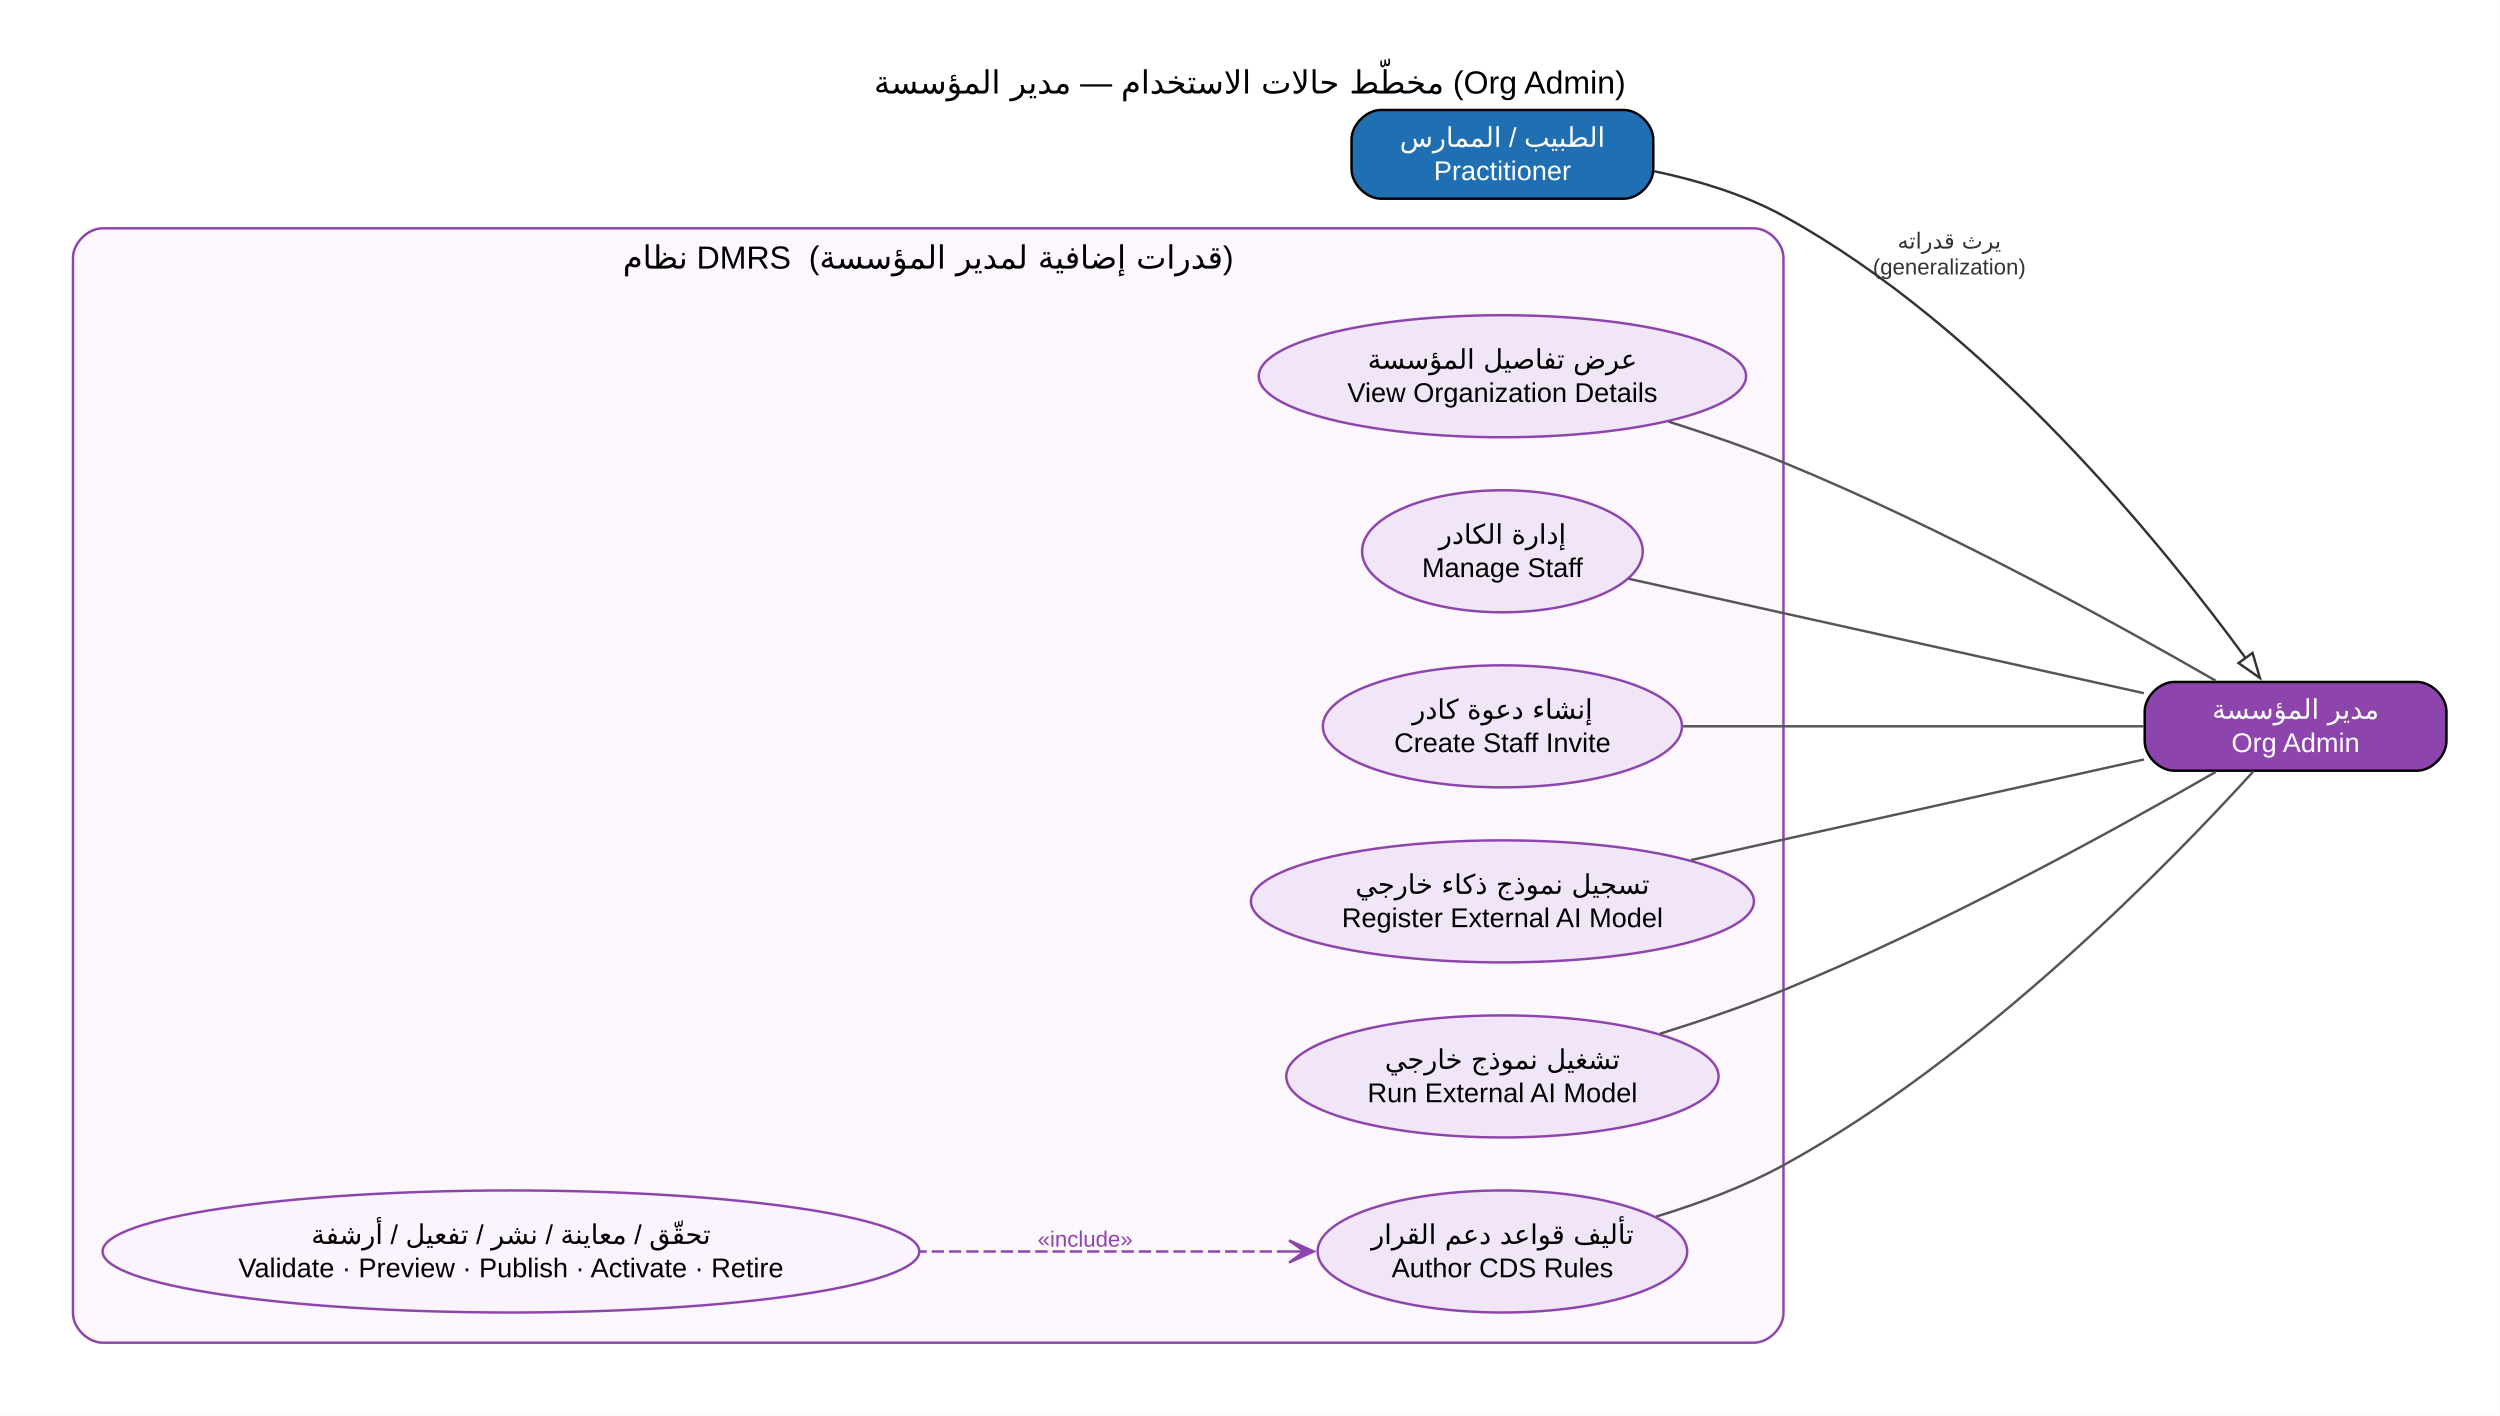
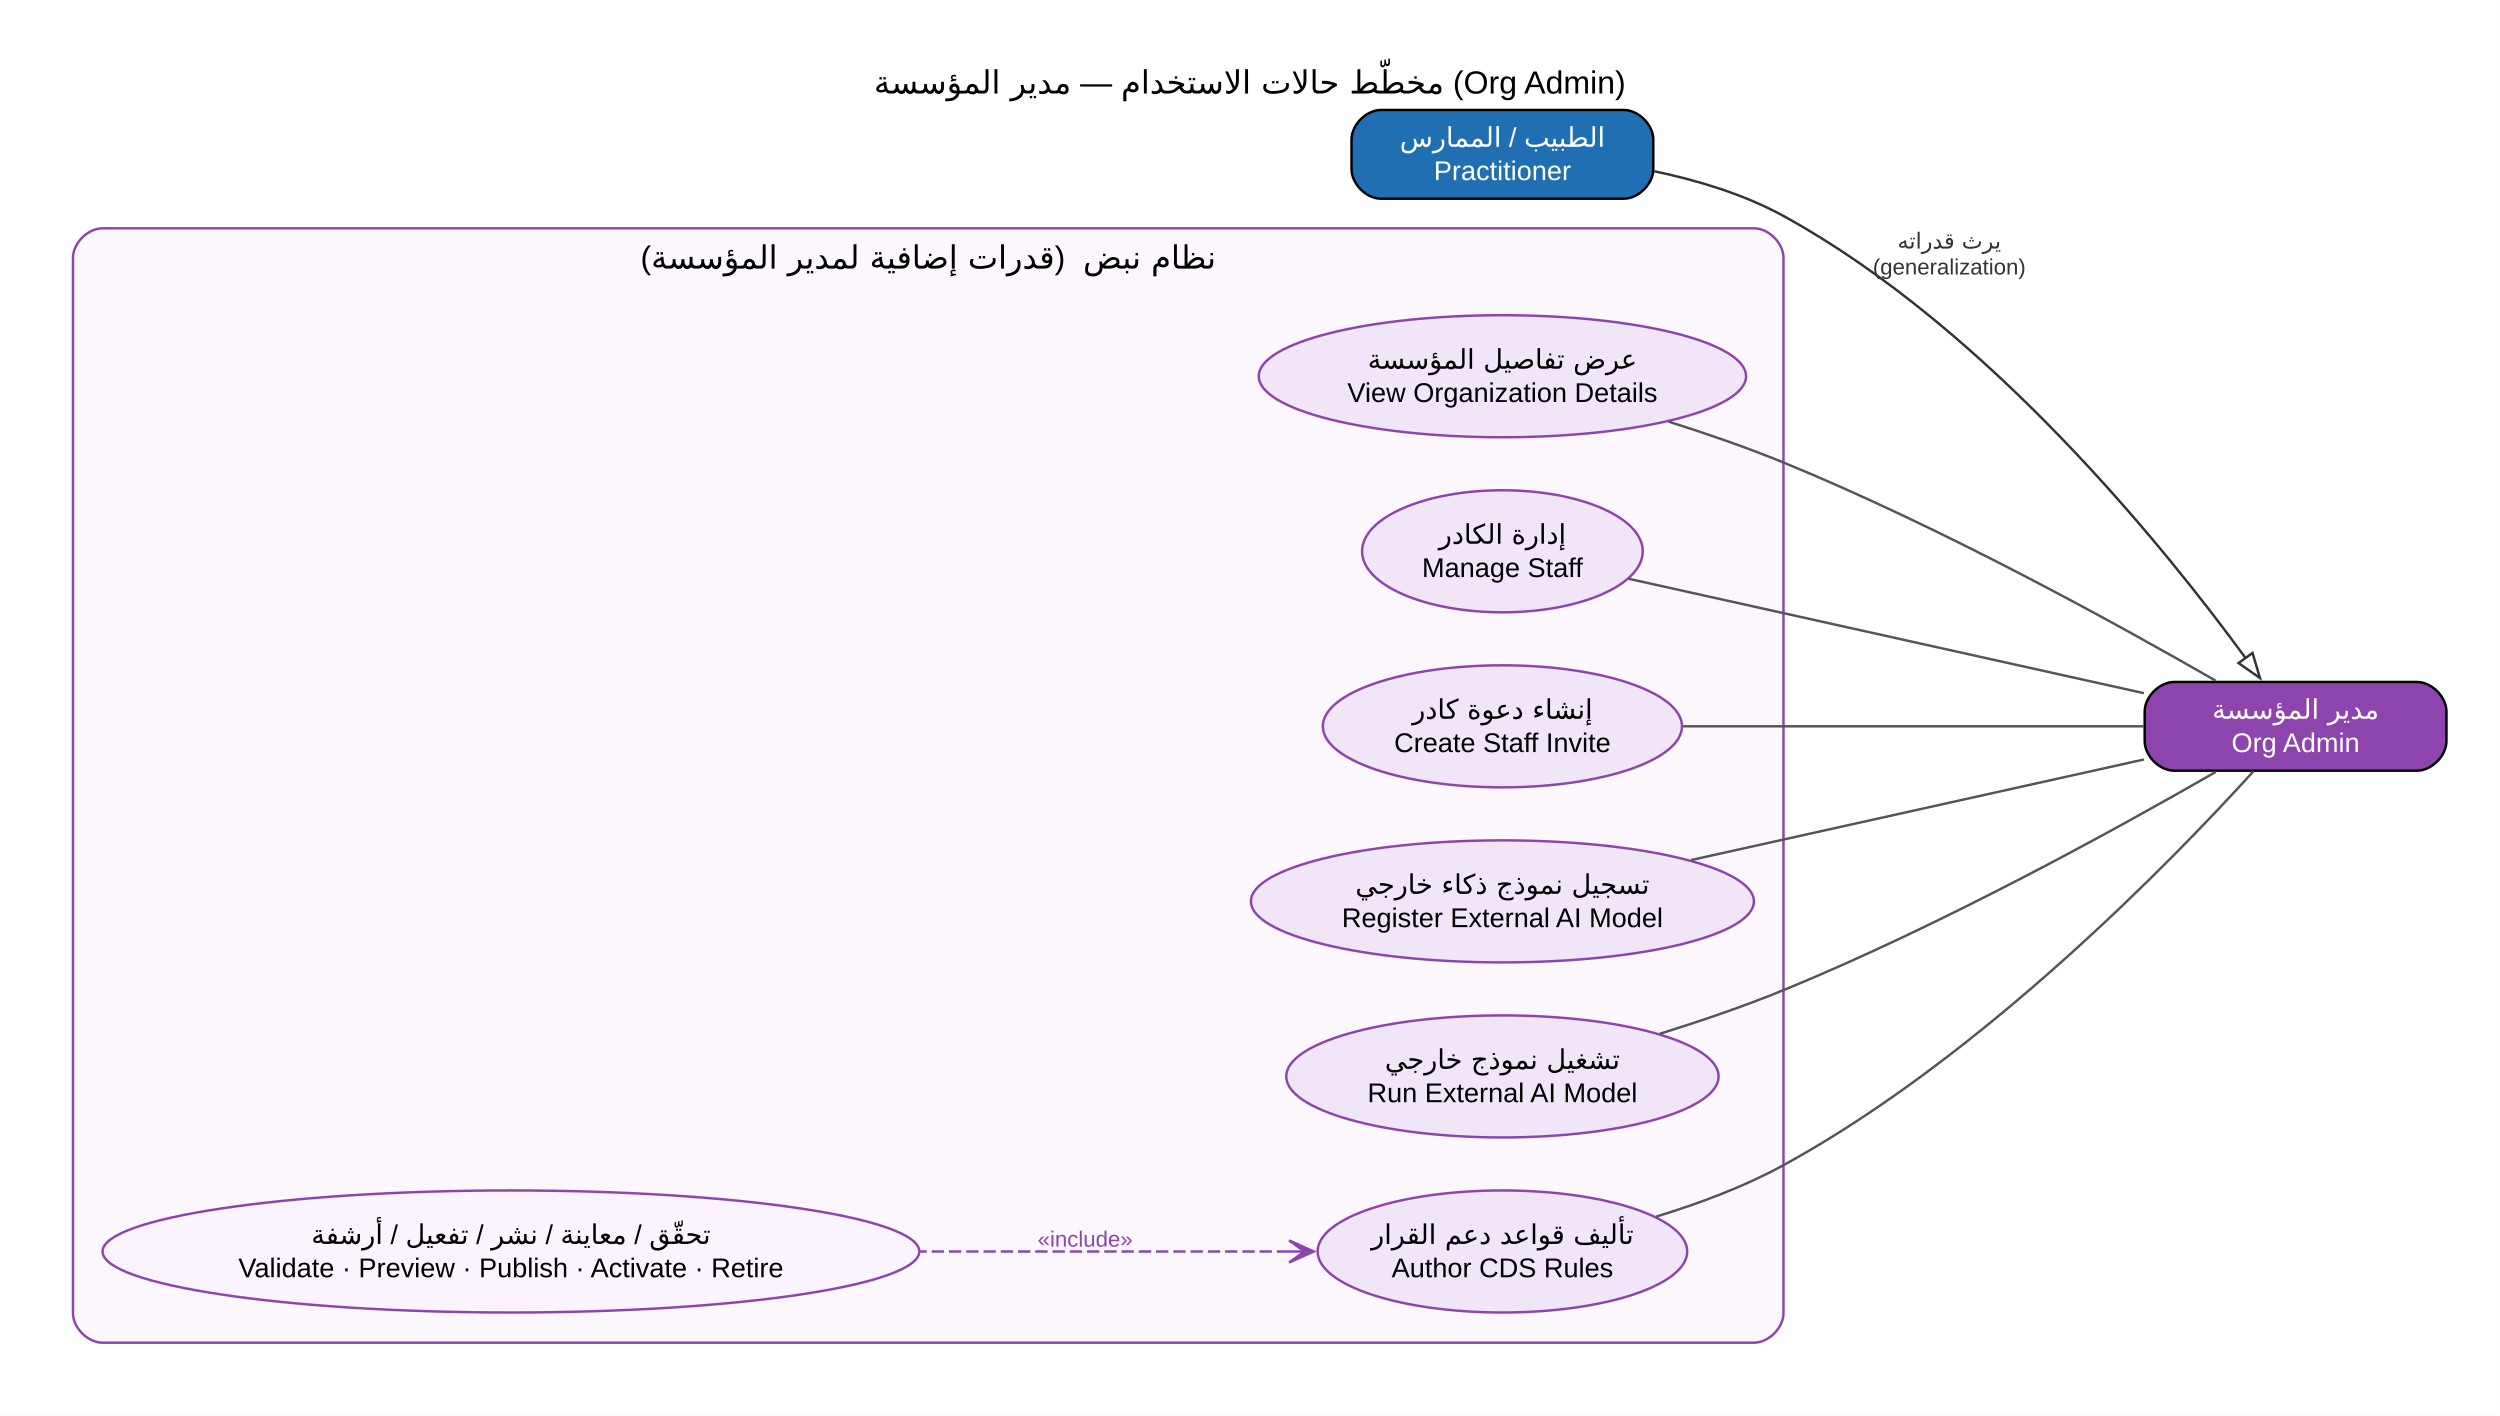
<svg xmlns="http://www.w3.org/2000/svg" width="1014pt" height="574pt" viewBox="0.00 0.00 1014.00 574.00">
  <g id="graph0" class="graph" transform="scale(1 1) rotate(0) translate(21.6 552.6)">
    <polygon fill="white" stroke="none" points="-21.6,21.6 -21.6,-552.6 992.28,-552.6 992.28,21.6 -21.6,21.6" />
    <text xml:space="preserve" text-anchor="middle" x="485.34" y="-514.65" font-family="Arial" font-size="13.00">مخطّط حالات الاستخدام — مدير المؤسسة (Org Admin)</text>
    <g id="clust1" class="cluster">
      <path fill="#fbf7fd" stroke="#8e44ad" d="M20,-8C20,-8 689.78,-8 689.78,-8 695.78,-8 701.78,-14 701.78,-20 701.78,-20 701.78,-448 701.78,-448 701.78,-454 695.78,-460 689.78,-460 689.78,-460 20,-460 20,-460 14,-460 8,-454 8,-448 8,-448 8,-20 8,-20 8,-14 14,-8 20,-8" />
-       <text xml:space="preserve" text-anchor="middle" x="354.89" y="-443.65" font-family="Arial" font-size="13.00">نظام DMRS  (قدرات إضافية لمدير المؤسسة)</text>
+       <text xml:space="preserve" text-anchor="middle" x="354.89" y="-443.65" font-family="Arial" font-size="13.00">نظام نبض  (قدرات إضافية لمدير المؤسسة)</text>
    </g>
    <g id="node1" class="node">
      <path fill="#8e44ad" stroke="black" d="M958.68,-276C958.68,-276 860.28,-276 860.28,-276 854.28,-276 848.28,-270 848.28,-264 848.28,-264 848.28,-252 848.28,-252 848.28,-246 854.28,-240 860.28,-240 860.28,-240 958.68,-240 958.68,-240 964.68,-240 970.68,-246 970.68,-252 970.68,-252 970.68,-264 970.68,-264 970.68,-270 964.68,-276 958.68,-276" />
      <text xml:space="preserve" text-anchor="middle" x="909.48" y="-261.05" font-family="Arial" font-size="11.00" fill="white">مدير المؤسسة</text>
      <text xml:space="preserve" text-anchor="middle" x="909.48" y="-247.55" font-family="Arial" font-size="11.00" fill="white">Org Admin</text>
    </g>
    <g id="node2" class="node">
      <path fill="#1f6fb2" stroke="black" d="M636.98,-508C636.98,-508 538.58,-508 538.58,-508 532.58,-508 526.58,-502 526.58,-496 526.58,-496 526.58,-484 526.58,-484 526.58,-478 532.58,-472 538.58,-472 538.58,-472 636.98,-472 636.98,-472 642.98,-472 648.98,-478 648.98,-484 648.98,-484 648.98,-496 648.98,-496 648.98,-502 642.98,-508 636.98,-508" />
      <text xml:space="preserve" text-anchor="middle" x="587.78" y="-493.05" font-family="Arial" font-size="11.00" fill="white">الطبيب / الممارس</text>
      <text xml:space="preserve" text-anchor="middle" x="587.78" y="-479.55" font-family="Arial" font-size="11.00" fill="white">Practitioner</text>
    </g>
    <g id="edge1" class="edge">
      <path fill="none" stroke="#333333" d="M889.32,-285.53C856.44,-330.56 784.74,-419.47 701.78,-465 685.84,-473.75 667.05,-479.44 649.41,-483.13" />
      <polygon fill="none" stroke="#333333" points="892.03,-287.76 895.03,-277.6 886.35,-283.67 892.03,-287.76" />
      <text xml:space="preserve" text-anchor="middle" x="769.03" y="-451.78" font-family="Arial" font-size="9.00" fill="#333333">يرث قدراته</text>
      <text xml:space="preserve" text-anchor="middle" x="769.03" y="-441.28" font-family="Arial" font-size="9.00" fill="#333333">(generalization)</text>
    </g>
    <g id="node3" class="node">
      <ellipse fill="#f1e6f7" stroke="#8e44ad" cx="587.78" cy="-400" rx="98.82" ry="24.75" />
      <text xml:space="preserve" text-anchor="middle" x="587.78" y="-403.05" font-family="Arial" font-size="11.00">عرض تفاصيل المؤسسة</text>
      <text xml:space="preserve" text-anchor="middle" x="587.78" y="-389.55" font-family="Arial" font-size="11.00">View Organization Details</text>
    </g>
    <g id="edge2" class="edge">
      <path fill="none" stroke="#555555" d="M877.09,-276.49C837.29,-299.4 766.09,-338.64 701.78,-365 686.96,-371.08 670.68,-376.7 655.2,-381.58" />
    </g>
    <g id="node4" class="node">
      <ellipse fill="#f1e6f7" stroke="#8e44ad" cx="587.78" cy="-329" rx="56.92" ry="24.75" />
      <text xml:space="preserve" text-anchor="middle" x="587.78" y="-332.05" font-family="Arial" font-size="11.00">إدارة الكادر</text>
      <text xml:space="preserve" text-anchor="middle" x="587.78" y="-318.55" font-family="Arial" font-size="11.00">Manage Staff</text>
    </g>
    <g id="edge3" class="edge">
      <path fill="none" stroke="#555555" d="M847.97,-271.44C787.51,-284.87 695.63,-305.27 639.06,-317.83" />
    </g>
    <g id="node5" class="node">
      <ellipse fill="#f1e6f7" stroke="#8e44ad" cx="587.78" cy="-258" rx="72.83" ry="24.75" />
      <text xml:space="preserve" text-anchor="middle" x="587.78" y="-261.05" font-family="Arial" font-size="11.00">إنشاء دعوة كادر</text>
      <text xml:space="preserve" text-anchor="middle" x="587.78" y="-247.55" font-family="Arial" font-size="11.00">Create Staff Invite</text>
    </g>
    <g id="edge4" class="edge">
      <path fill="none" stroke="#555555" d="M847.97,-258C794.84,-258 717.45,-258 661.07,-258" />
    </g>
    <g id="node6" class="node">
      <ellipse fill="#f1e6f7" stroke="#8e44ad" cx="587.78" cy="-187" rx="102" ry="24.75" />
      <text xml:space="preserve" text-anchor="middle" x="587.78" y="-190.05" font-family="Arial" font-size="11.00">تسجيل نموذج ذكاء خارجي</text>
      <text xml:space="preserve" text-anchor="middle" x="587.78" y="-176.55" font-family="Arial" font-size="11.00">Register External AI Model</text>
    </g>
    <g id="edge5" class="edge">
      <path fill="none" stroke="#555555" d="M847.97,-244.56C795.84,-232.98 720.34,-216.22 664.27,-203.76" />
    </g>
    <g id="node7" class="node">
      <ellipse fill="#f1e6f7" stroke="#8e44ad" cx="587.78" cy="-116" rx="87.68" ry="24.75" />
      <text xml:space="preserve" text-anchor="middle" x="587.78" y="-119.05" font-family="Arial" font-size="11.00">تشغيل نموذج خارجي</text>
      <text xml:space="preserve" text-anchor="middle" x="587.78" y="-105.55" font-family="Arial" font-size="11.00">Run External AI Model</text>
    </g>
    <g id="edge6" class="edge">
      <path fill="none" stroke="#555555" d="M877.09,-239.51C837.29,-216.6 766.09,-177.36 701.78,-151 685.82,-144.46 668.16,-138.44 651.65,-133.31" />
    </g>
    <g id="node8" class="node">
      <ellipse fill="#f1e6f7" stroke="#8e44ad" cx="587.78" cy="-45" rx="74.95" ry="24.75" />
      <text xml:space="preserve" text-anchor="middle" x="587.78" y="-48.05" font-family="Arial" font-size="11.00">تأليف قواعد دعم القرار</text>
      <text xml:space="preserve" text-anchor="middle" x="587.78" y="-34.55" font-family="Arial" font-size="11.00">Author CDS Rules</text>
    </g>
    <g id="edge7" class="edge">
      <path fill="none" stroke="#555555" d="M892.41,-239.77C859.92,-204 782.58,-124.22 701.78,-80 685.84,-71.27 667.41,-64.4 650.13,-59.14" />
    </g>
    <g id="node9" class="node">
      <ellipse fill="#fbf3fd" stroke="#8e44ad" cx="185.64" cy="-45" rx="165.64" ry="24.75" />
      <text xml:space="preserve" text-anchor="middle" x="185.64" y="-48.05" font-family="Arial" font-size="11.00">تحقّق / معاينة / نشر / تفعيل / أرشفة</text>
      <text xml:space="preserve" text-anchor="middle" x="185.64" y="-34.55" font-family="Arial" font-size="11.00">Validate · Preview · Publish · Activate · Retire</text>
    </g>
    <g id="edge8" class="edge">
      <path fill="none" stroke="#8e44ad" stroke-dasharray="5,2" d="M501.3,-45C457.59,-45 402.87,-45 351.37,-45" />
      <polygon fill="#8e44ad" stroke="#8e44ad" points="511.24,-45 501.24,-49.5 507.45,-45 501.24,-45 501.24,-45 501.24,-45 507.45,-45 501.24,-40.5 511.24,-45" />
      <text xml:space="preserve" text-anchor="middle" x="418.53" y="-46.95" font-family="Arial" font-size="9.00" fill="#8e44ad">«include»</text>
    </g>
  </g>
</svg>
